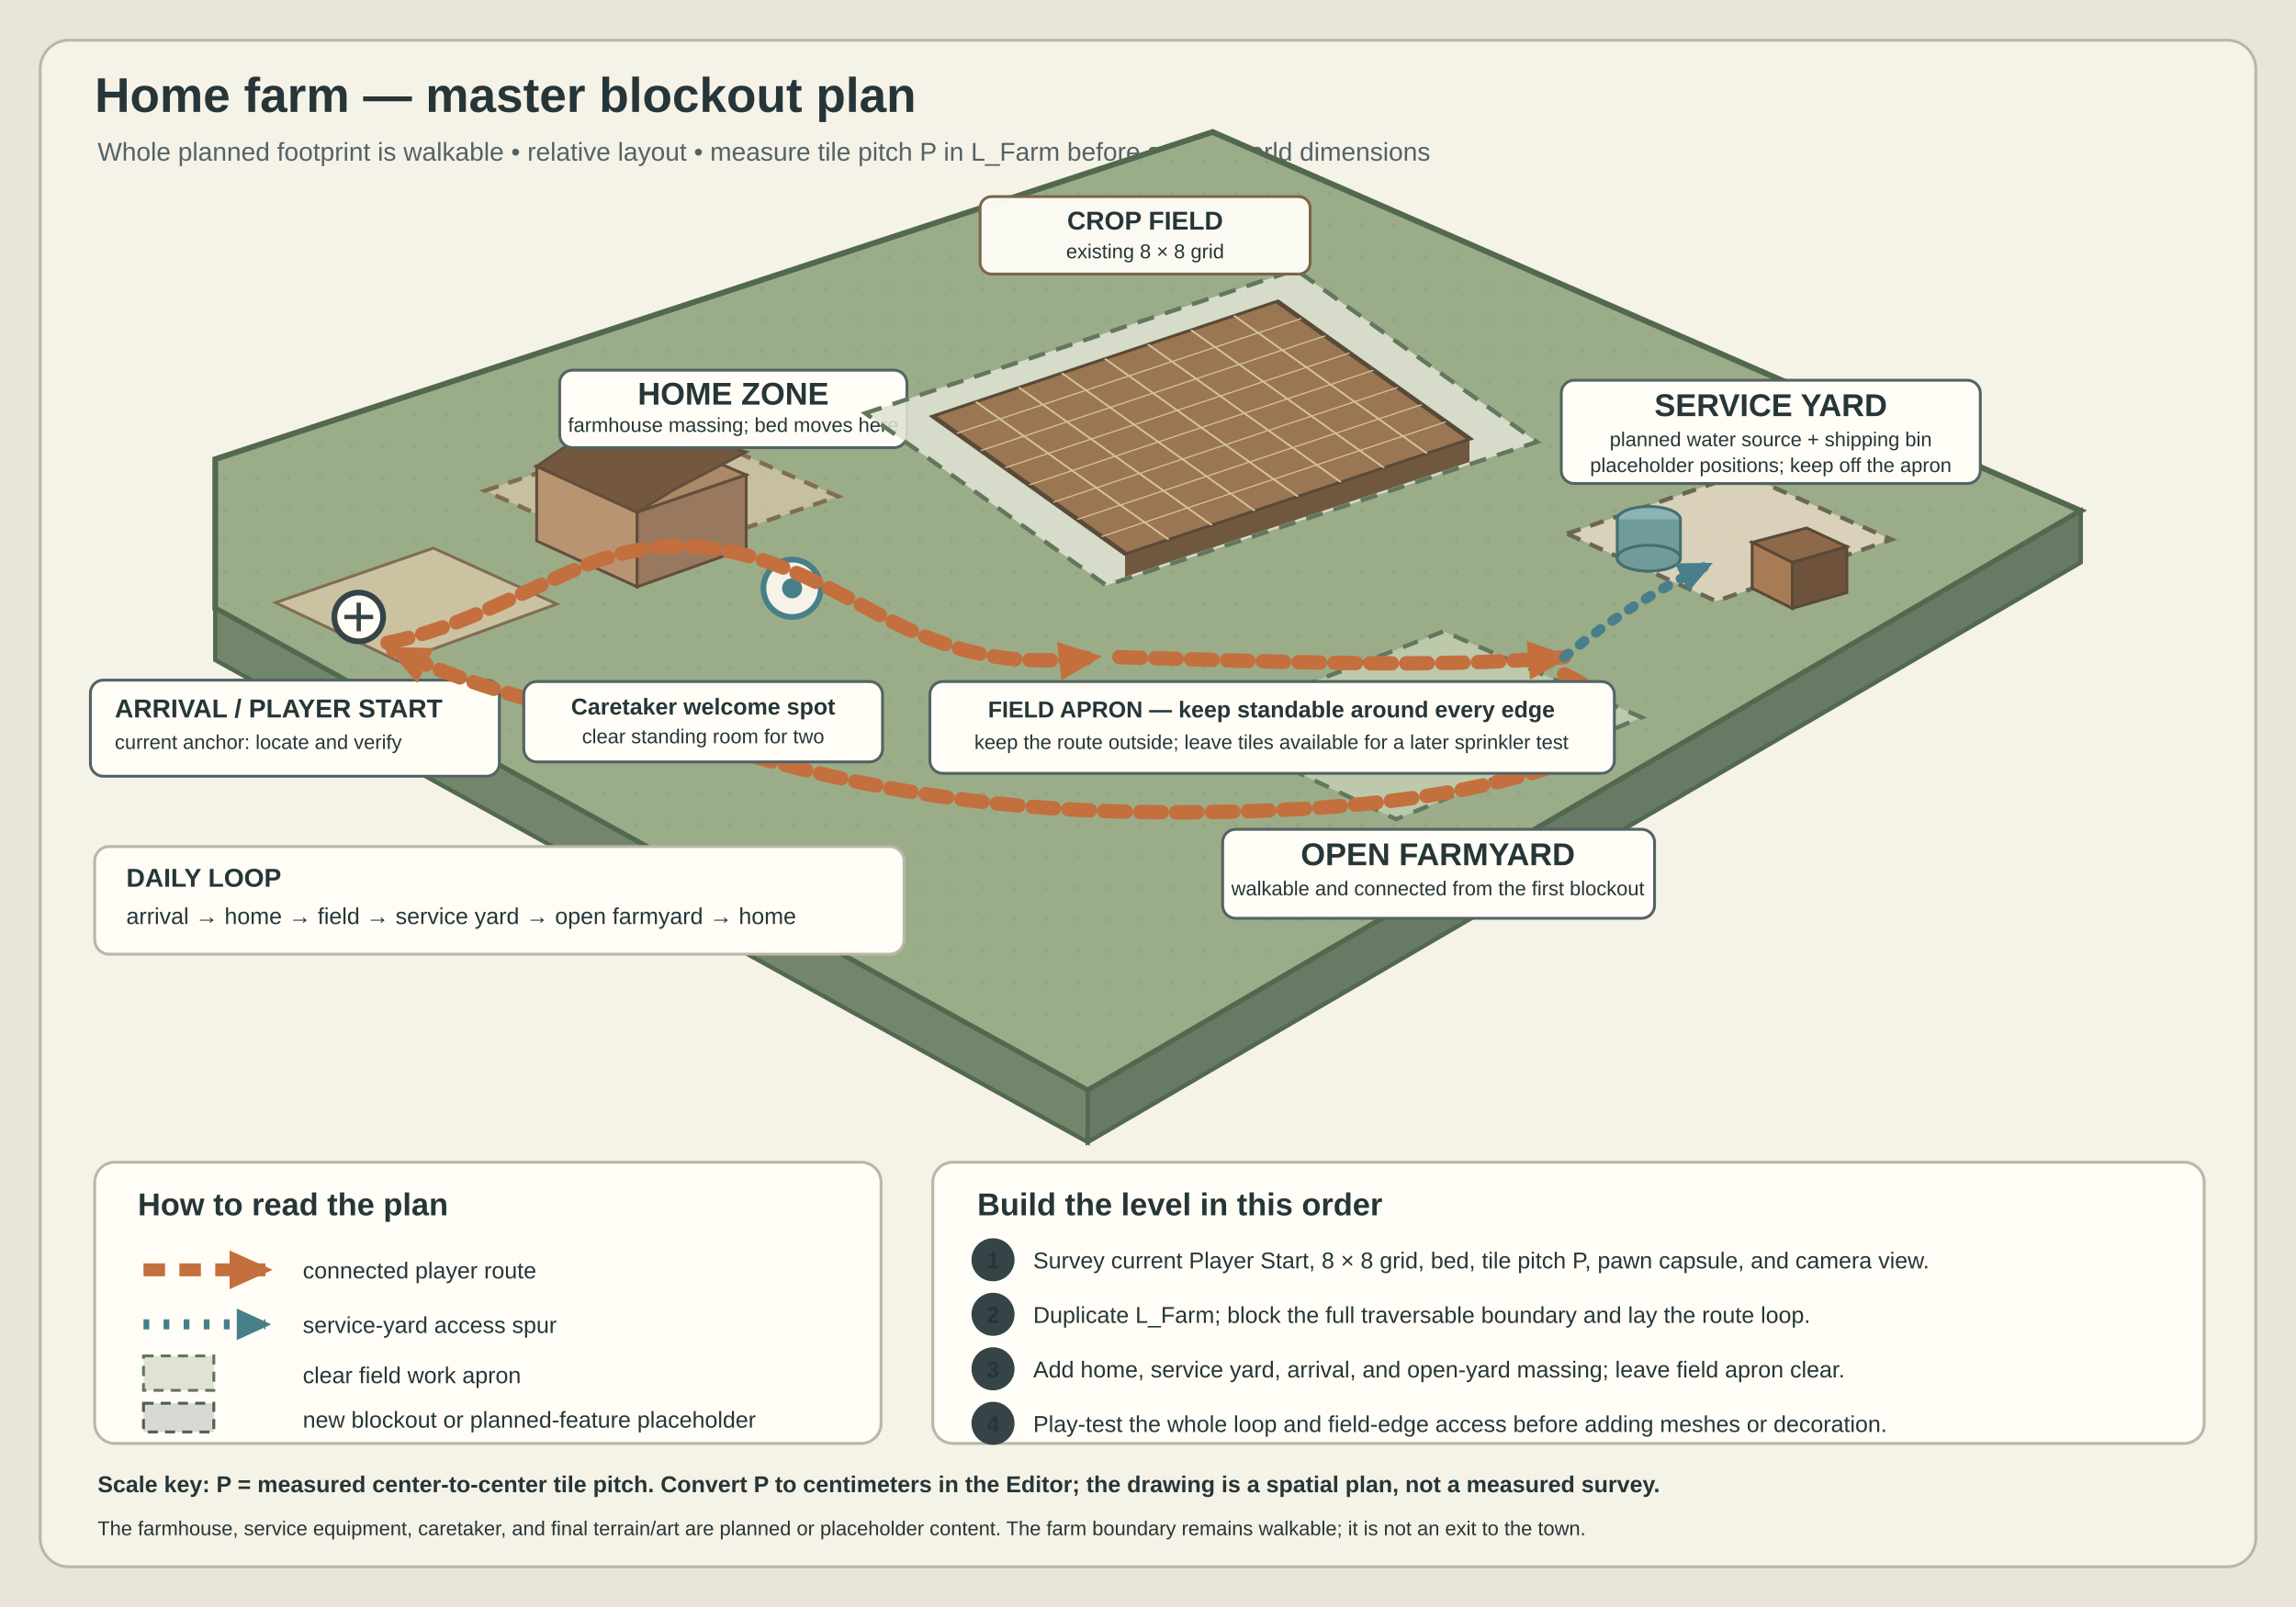
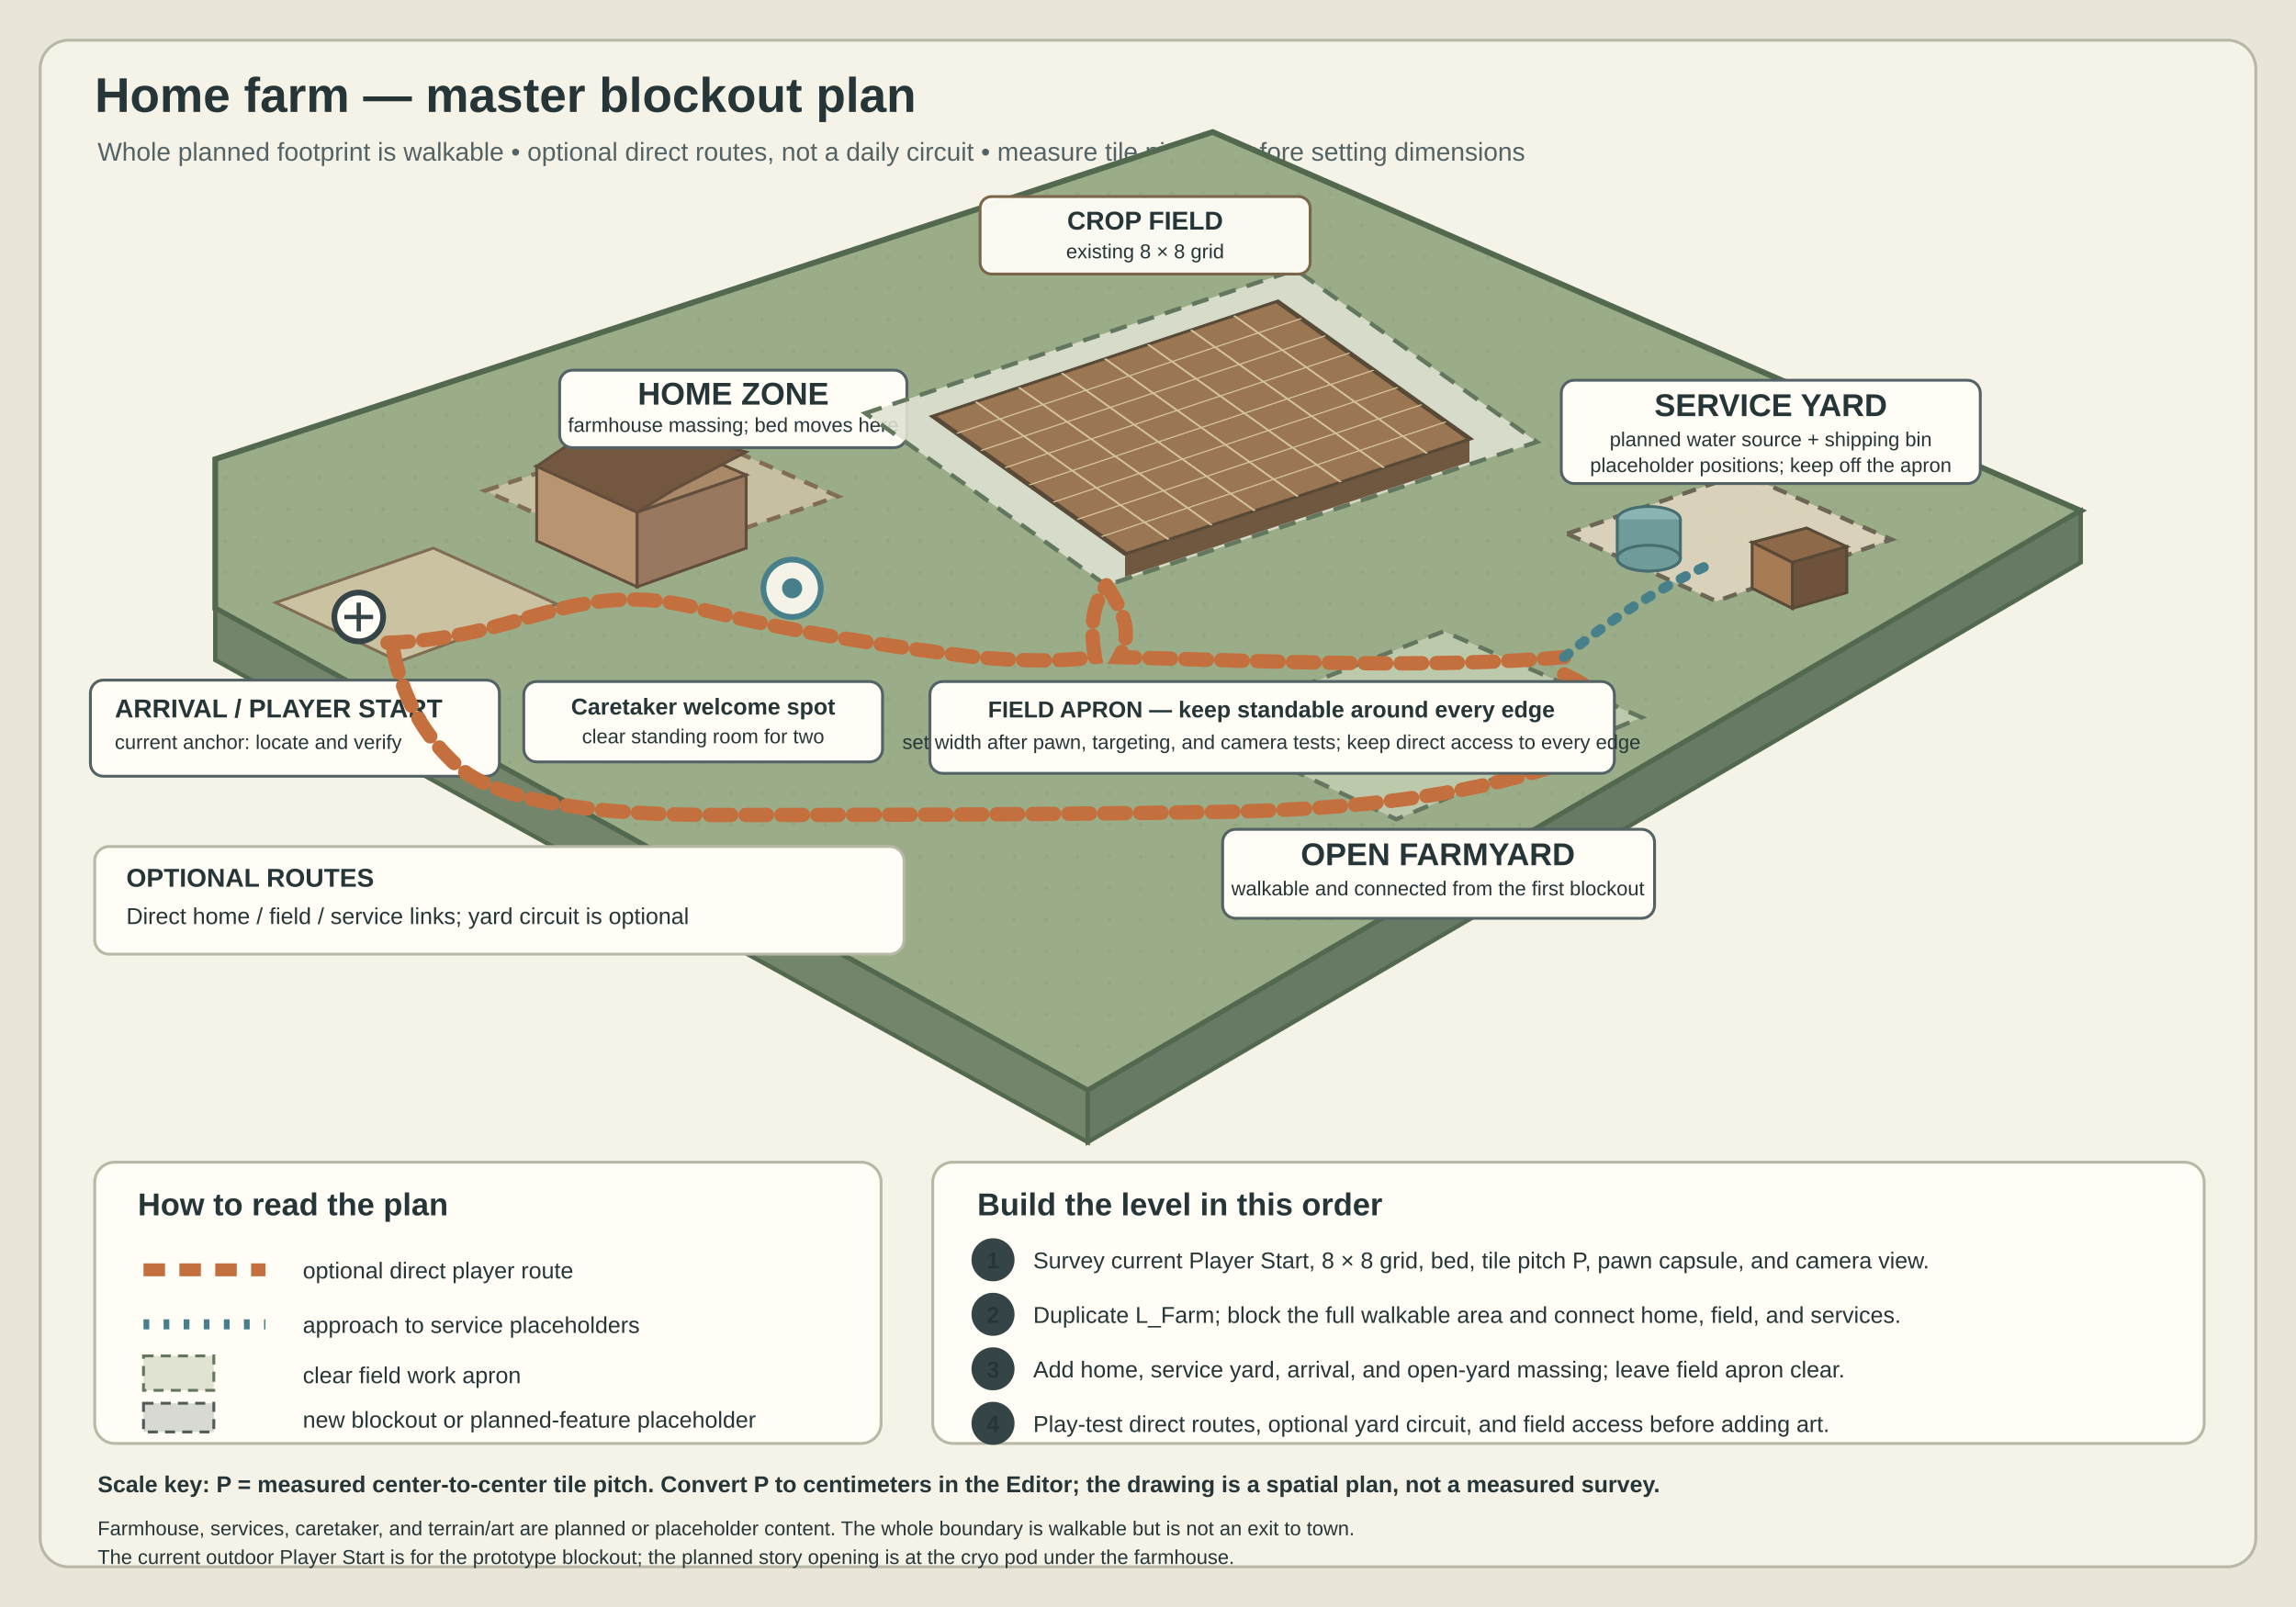
<svg xmlns="http://www.w3.org/2000/svg" width="1600" height="1120" viewBox="0 0 1600 1120" style="width: 100%; height: auto; max-width: 1600px;" role="img" aria-labelledby="title description">
  <defs>
    <pattern id="groundDots" width="22" height="22" patternUnits="userSpaceOnUse">
      <circle cx="3" cy="3" r="1.5" fill="#72826c" opacity=".22" />
    </pattern>
-     <marker id="routeArrow" markerWidth="30" markerHeight="27" refX="25" refY="13.5" orient="auto" markerUnits="userSpaceOnUse">
-       <path d="M0,0 L30,13.5 L0,27 Z" fill="#c46f3e" />
-     </marker>
-     <marker id="spurArrow" markerWidth="24" markerHeight="22" refX="20" refY="11" orient="auto" markerUnits="userSpaceOnUse">
-       <path d="M0,0 L24,11 L0,22 Z" fill="#477f8a" />
-     </marker>
    <style>
      text { font-family: "Segoe UI", Arial, sans-serif; fill: #263638; }
      .title { font-size: 34px; font-weight: 700; }
      .subtitle { font-size: 18px; fill: #536365; }
      .zone { font-size: 22px; font-weight: 700; }
      .label { font-size: 18px; font-weight: 700; }
      .small { font-size: 16px; }
      .tiny { font-size: 14px; }
      .callout { fill: #fffdf6; stroke: #536365; stroke-width: 2; }
      .blockout { fill: #d7d9d2; fill-opacity: .92; stroke: #515c59; stroke-width: 3; stroke-dasharray: 9 7; }
    </style>
  </defs>
  <rect width="1600" height="1120" fill="#e9e6d9" />
  <rect x="28" y="28" width="1544" height="1064" rx="20" fill="#f5f2e7" stroke="#b8b8a6" stroke-width="2" />
  <text x="66" y="78" class="title">Home farm — master blockout plan</text>
-   <text x="68" y="112" class="subtitle">Whole planned footprint is walkable • relative layout • measure tile pitch P in L_Farm before setting world dimensions</text>
+   <text x="68" y="112" class="subtitle">Whole planned footprint is walkable • optional direct routes, not a daily circuit • measure tile pitch P before setting dimensions</text>
  <polygon points="150,320 845,92 1450,356 758,760 150,424" fill="#9bad88" stroke="#52684f" stroke-width="4" />
  <polygon points="150,424 758,760 758,796 150,460" fill="#73866c" stroke="#52684f" stroke-width="3" />
  <polygon points="758,760 1450,356 1450,392 758,796" fill="#667a64" stroke="#52684f" stroke-width="3" />
  <polygon points="150,320 845,92 1450,356 758,760 150,424" fill="url(#groundDots)" opacity=".8" />
  <polygon points="338,342 472,297 584,346 449,392" fill="#d8c8a9" fill-opacity=".72" stroke="#806d54" stroke-width="3" stroke-dasharray="10 7" />
  <polygon points="374,325 450,301 520,331 444,357" fill="#a98968" stroke="#634e3d" stroke-width="2" />
  <polygon points="374,325 444,357 444,409 374,377" fill="#b99470" stroke="#634e3d" stroke-width="2" />
  <polygon points="444,357 520,331 520,382 444,409" fill="#98785e" stroke="#634e3d" stroke-width="2" />
  <polygon points="374,325 425,290 520,315 470,341 444,357" fill="#73583f" stroke="#634e3d" stroke-width="2" />
  <rect x="390" y="258" width="242" height="54" rx="9" class="callout" />
  <text x="511" y="282" text-anchor="middle" class="zone">HOME ZONE</text>
  <text x="511" y="301" text-anchor="middle" class="tiny">farmhouse massing; bed moves here</text>
  <polygon points="192,420 302,382 388,421 278,461" fill="#d8c8a9" fill-opacity=".78" stroke="#806d54" stroke-width="2" />
  <circle cx="250" cy="430" r="17" fill="#fffdf6" stroke="#354447" stroke-width="4" />
  <path d="M240 430h20 M250 420v20" stroke="#354447" stroke-width="3" />
  <rect x="63" y="474" width="285" height="67" rx="9" class="callout" />
  <text x="80" y="500" class="label">ARRIVAL / PLAYER START</text>
  <text x="80" y="522" class="tiny">current anchor: locate and verify</text>
  <circle cx="552" cy="410" r="20" fill="#f5f2e7" stroke="#477f8a" stroke-width="4" />
  <circle cx="552" cy="410" r="7" fill="#477f8a" />
  <polygon points="603,288 903,188 1071,308 771,408" fill="#e0e2d2" fill-opacity=".88" stroke="#62775e" stroke-width="3" stroke-dasharray="12 8" />
  <polygon points="784,386 1024,306 1024,322 784,402" fill="#70573f" />
  <g transform="matrix(.75,-.25,.42,.3,650,290)">
    <rect x="0" y="0" width="320" height="320" fill="#9a7652" stroke="#594a38" stroke-width="5" />
    <path d="M40 0V320 M80 0V320 M120 0V320 M160 0V320 M200 0V320 M240 0V320 M280 0V320              M0 40H320 M0 80H320 M0 120H320 M0 160H320 M0 200H320 M0 240H320 M0 280H320" fill="none" stroke="#d6c39b" stroke-width="2" />
  </g>
  <rect x="683" y="137" width="230" height="54" rx="8" fill="#fffdf6" fill-opacity=".96" stroke="#7b654b" stroke-width="2" />
  <text x="798" y="160" text-anchor="middle" class="label">CROP FIELD</text>
  <text x="798" y="180" text-anchor="middle" class="tiny">existing 8 × 8 grid</text>
  <polygon points="1092,372 1214,330 1318,376 1196,419" fill="#ded4bd" fill-opacity=".92" stroke="#6b6656" stroke-width="3" stroke-dasharray="10 7" />
  <g transform="translate(1127 352)">
    <ellipse cx="22" cy="10" rx="22" ry="9" fill="#8bb4b2" stroke="#466d70" stroke-width="2" />
    <path d="M0 10v27c0 5 10 9 22 9s22-4 22-9V10" fill="#6f9c9b" stroke="#466d70" stroke-width="2" />
    <ellipse cx="22" cy="37" rx="22" ry="9" fill="#6f9c9b" stroke="#466d70" stroke-width="2" />
  </g>
  <g transform="translate(1221 368)">
    <polygon points="0,10 38,0 66,13 28,24" fill="#8e6949" stroke="#594a38" stroke-width="2" />
    <polygon points="28,24 66,13 66,45 28,56" fill="#6e523b" stroke="#594a38" stroke-width="2" />
    <polygon points="0,10 28,24 28,56 0,42" fill="#a77c55" stroke="#594a38" stroke-width="2" />
  </g>
  <rect x="1088" y="265" width="292" height="72" rx="9" class="callout" />
  <text x="1234" y="290" text-anchor="middle" class="zone">SERVICE YARD</text>
  <text x="1234" y="311" text-anchor="middle" class="tiny">planned water source + shipping bin</text>
  <text x="1234" y="329" text-anchor="middle" class="tiny">placeholder positions; keep off the apron</text>
  <polygon points="836,506 1006,440 1144,500 973,571" fill="#c9d5b9" fill-opacity=".72" stroke="#64765f" stroke-width="3" stroke-dasharray="11 8" />
-   <path d="M270 448 C324 437 365 411 413 392 C490 364 548 393 610 427 C669 459 709 464 763 458" fill="none" stroke="#c46f3e" stroke-width="10" stroke-linecap="round" stroke-dasharray="15 10" marker-end="url(#routeArrow)" />
-   <path d="M780 458 C889 461 1000 466 1090 458" fill="none" stroke="#c46f3e" stroke-width="10" stroke-linecap="round" stroke-dasharray="15 10" marker-end="url(#routeArrow)" />
-   <path d="M1090 470 C1135 490 1132 520 1070 538 C1006 557 930 565 840 566 C700 568 600 550 500 520 C410 500 330 480 274 453" fill="none" stroke="#c46f3e" stroke-width="10" stroke-linecap="round" stroke-dasharray="15 10" marker-end="url(#routeArrow)" />
-   <path d="M1090 458 C1122 432 1154 411 1190 394" fill="none" stroke="#477f8a" stroke-width="7" stroke-linecap="round" stroke-dasharray="4 10" marker-end="url(#spurArrow)" />
+   <path d="M270 448 C324 446 355 433 388 425 C430 414 462 417 490 425 C550 440 615 450 680 458 C715 461 740 461 763 458 C760 440 760 423 771 408" fill="none" stroke="#c46f3e" stroke-width="10" stroke-linecap="round" stroke-dasharray="15 10" />
+   <path d="M771 408 C782 425 790 440 780 458 C889 461 1000 466 1090 458" fill="none" stroke="#c46f3e" stroke-width="10" stroke-linecap="round" stroke-dasharray="15 10" />
+   <path d="M1090 470 C1135 490 1132 520 1070 538 C1006 557 930 565 840 566 C700 568 600 568 500 568 C420 568 350 560 320 535 C295 513 280 485 274 453" fill="none" stroke="#c46f3e" stroke-width="10" stroke-linecap="round" stroke-dasharray="15 10" />
+   <path d="M1090 458 C1122 432 1154 411 1190 394" fill="none" stroke="#477f8a" stroke-width="7" stroke-linecap="round" stroke-dasharray="4 10" />
  <rect x="365" y="475" width="250" height="56" rx="9" class="callout" />
  <text x="490" y="498" text-anchor="middle" class="small" font-weight="700">Caretaker welcome spot</text>
  <text x="490" y="518" text-anchor="middle" class="tiny">clear standing room for two</text>
  <rect x="648" y="475" width="477" height="64" rx="9" class="callout" />
  <text x="886" y="500" text-anchor="middle" class="small" font-weight="700">FIELD APRON — keep standable around every edge</text>
-   <text x="886" y="522" text-anchor="middle" class="tiny">keep the route outside; leave tiles available for a later sprinkler test</text>
+   <text x="886" y="522" text-anchor="middle" class="tiny">set width after pawn, targeting, and camera tests; keep direct access to every edge</text>
  <rect x="852" y="578" width="301" height="62" rx="9" class="callout" />
  <text x="1002" y="603" text-anchor="middle" class="zone">OPEN FARMYARD</text>
  <text x="1002" y="624" text-anchor="middle" class="tiny">walkable and connected from the first blockout</text>
  <rect x="66" y="590" width="564" height="75" rx="10" fill="#fffdf6" stroke="#b8b8a6" stroke-width="2" />
-   <text x="88" y="618" class="label">DAILY LOOP</text>
-   <text x="88" y="644" class="small">arrival → home → field → service yard → open farmyard → home</text>
+   <text x="88" y="618" class="label">OPTIONAL ROUTES</text>
+   <text x="88" y="644" class="small">Direct home / field / service links; yard circuit is optional</text>
  <rect x="650" y="810" width="886" height="196" rx="14" fill="#fffdf6" stroke="#b8b8a6" stroke-width="2" />
  <text x="681" y="847" class="zone">Build the level in this order</text>
  <g class="small">
    <circle cx="692" cy="878" r="15" fill="#354447" />
    <text x="692" y="884" text-anchor="middle" fill="#fff" font-weight="700">1</text>
    <text x="720" y="884">Survey current Player Start, 8 × 8 grid, bed, tile pitch P, pawn capsule, and camera view.</text>
    <circle cx="692" cy="916" r="15" fill="#354447" />
    <text x="692" y="922" text-anchor="middle" fill="#fff" font-weight="700">2</text>
-     <text x="720" y="922">Duplicate L_Farm; block the full traversable boundary and lay the route loop.</text>
+     <text x="720" y="922">Duplicate L_Farm; block the full walkable area and connect home, field, and services.</text>
    <circle cx="692" cy="954" r="15" fill="#354447" />
    <text x="692" y="960" text-anchor="middle" fill="#fff" font-weight="700">3</text>
    <text x="720" y="960">Add home, service yard, arrival, and open-yard massing; leave field apron clear.</text>
    <circle cx="692" cy="992" r="15" fill="#354447" />
    <text x="692" y="998" text-anchor="middle" fill="#fff" font-weight="700">4</text>
-     <text x="720" y="998">Play-test the whole loop and field-edge access before adding meshes or decoration.</text>
+     <text x="720" y="998">Play-test direct routes, optional yard circuit, and field access before adding art.</text>
  </g>
  <rect x="66" y="810" width="548" height="196" rx="14" fill="#fffdf6" stroke="#b8b8a6" stroke-width="2" />
  <text x="96" y="847" class="zone">How to read the plan</text>
-   <path d="M100 885 H185" stroke="#c46f3e" stroke-width="9" stroke-dasharray="15 10" marker-end="url(#routeArrow)" />
-   <text x="211" y="891" class="small">connected player route</text>
-   <path d="M100 923 H185" stroke="#477f8a" stroke-width="7" stroke-dasharray="4 10" marker-end="url(#spurArrow)" />
-   <text x="211" y="929" class="small">service-yard access spur</text>
+   <path d="M100 885 H185" stroke="#c46f3e" stroke-width="9" stroke-dasharray="15 10" />
+   <text x="211" y="891" class="small">optional direct player route</text>
+   <path d="M100 923 H185" stroke="#477f8a" stroke-width="7" stroke-dasharray="4 10" />
+   <text x="211" y="929" class="small">approach to service placeholders</text>
  <rect x="100" y="945" width="49" height="24" fill="#e0e2d2" stroke="#62775e" stroke-width="2" stroke-dasharray="7 5" />
  <text x="211" y="964" class="small">clear field work apron</text>
  <rect x="100" y="978" width="49" height="20" fill="#d7d9d2" stroke="#515c59" stroke-width="2" stroke-dasharray="7 5" />
  <text x="211" y="995" class="small">new blockout or planned-feature placeholder</text>
  <text x="68" y="1040" class="small" font-weight="700">Scale key: P = measured center-to-center tile pitch. Convert P to centimeters in the Editor; the drawing is a spatial plan, not a measured survey.</text>
-   <text x="68" y="1070" class="tiny">The farmhouse, service equipment, caretaker, and final terrain/art are planned or placeholder content. The farm boundary remains walkable; it is not an exit to the town.</text>
+   <text x="68" y="1070" class="tiny">Farmhouse, services, caretaker, and terrain/art are planned or placeholder content. The whole boundary is walkable but is not an exit to town.</text>
+   <text x="68" y="1090" class="tiny">The current outdoor Player Start is for the prototype blockout; the planned story opening is at the cryo pod under the farmhouse.</text>
</svg>
